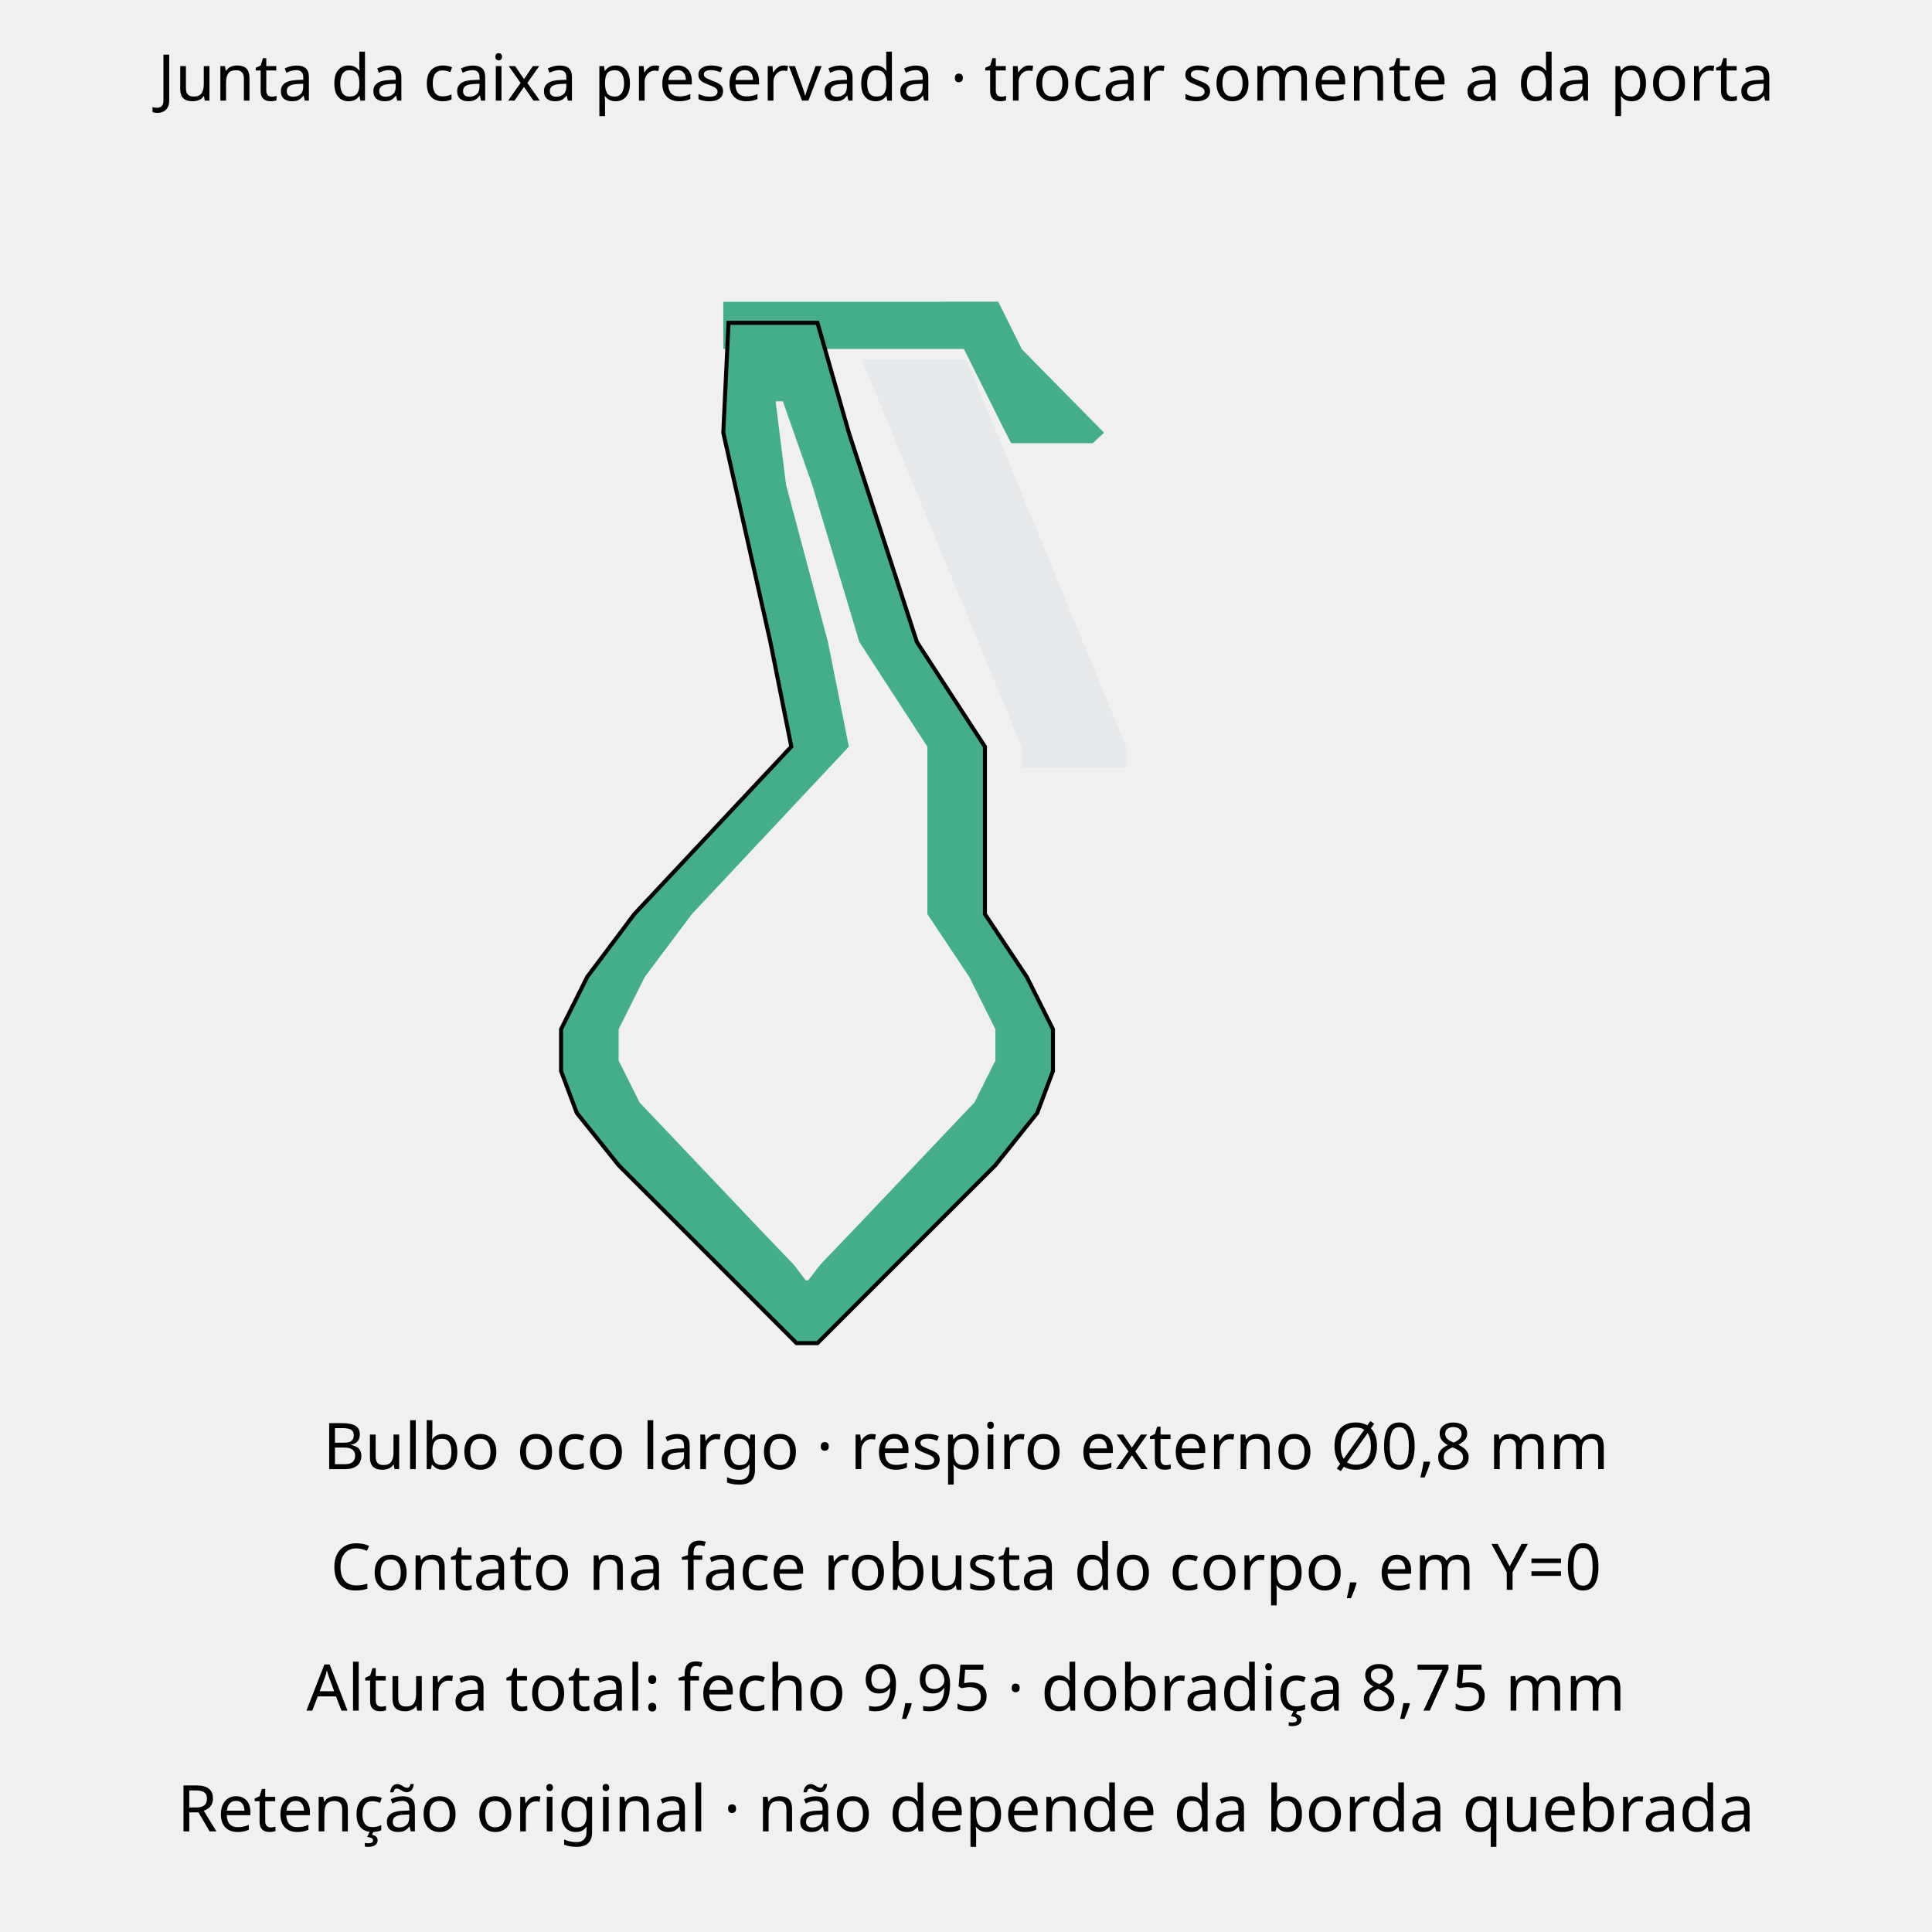
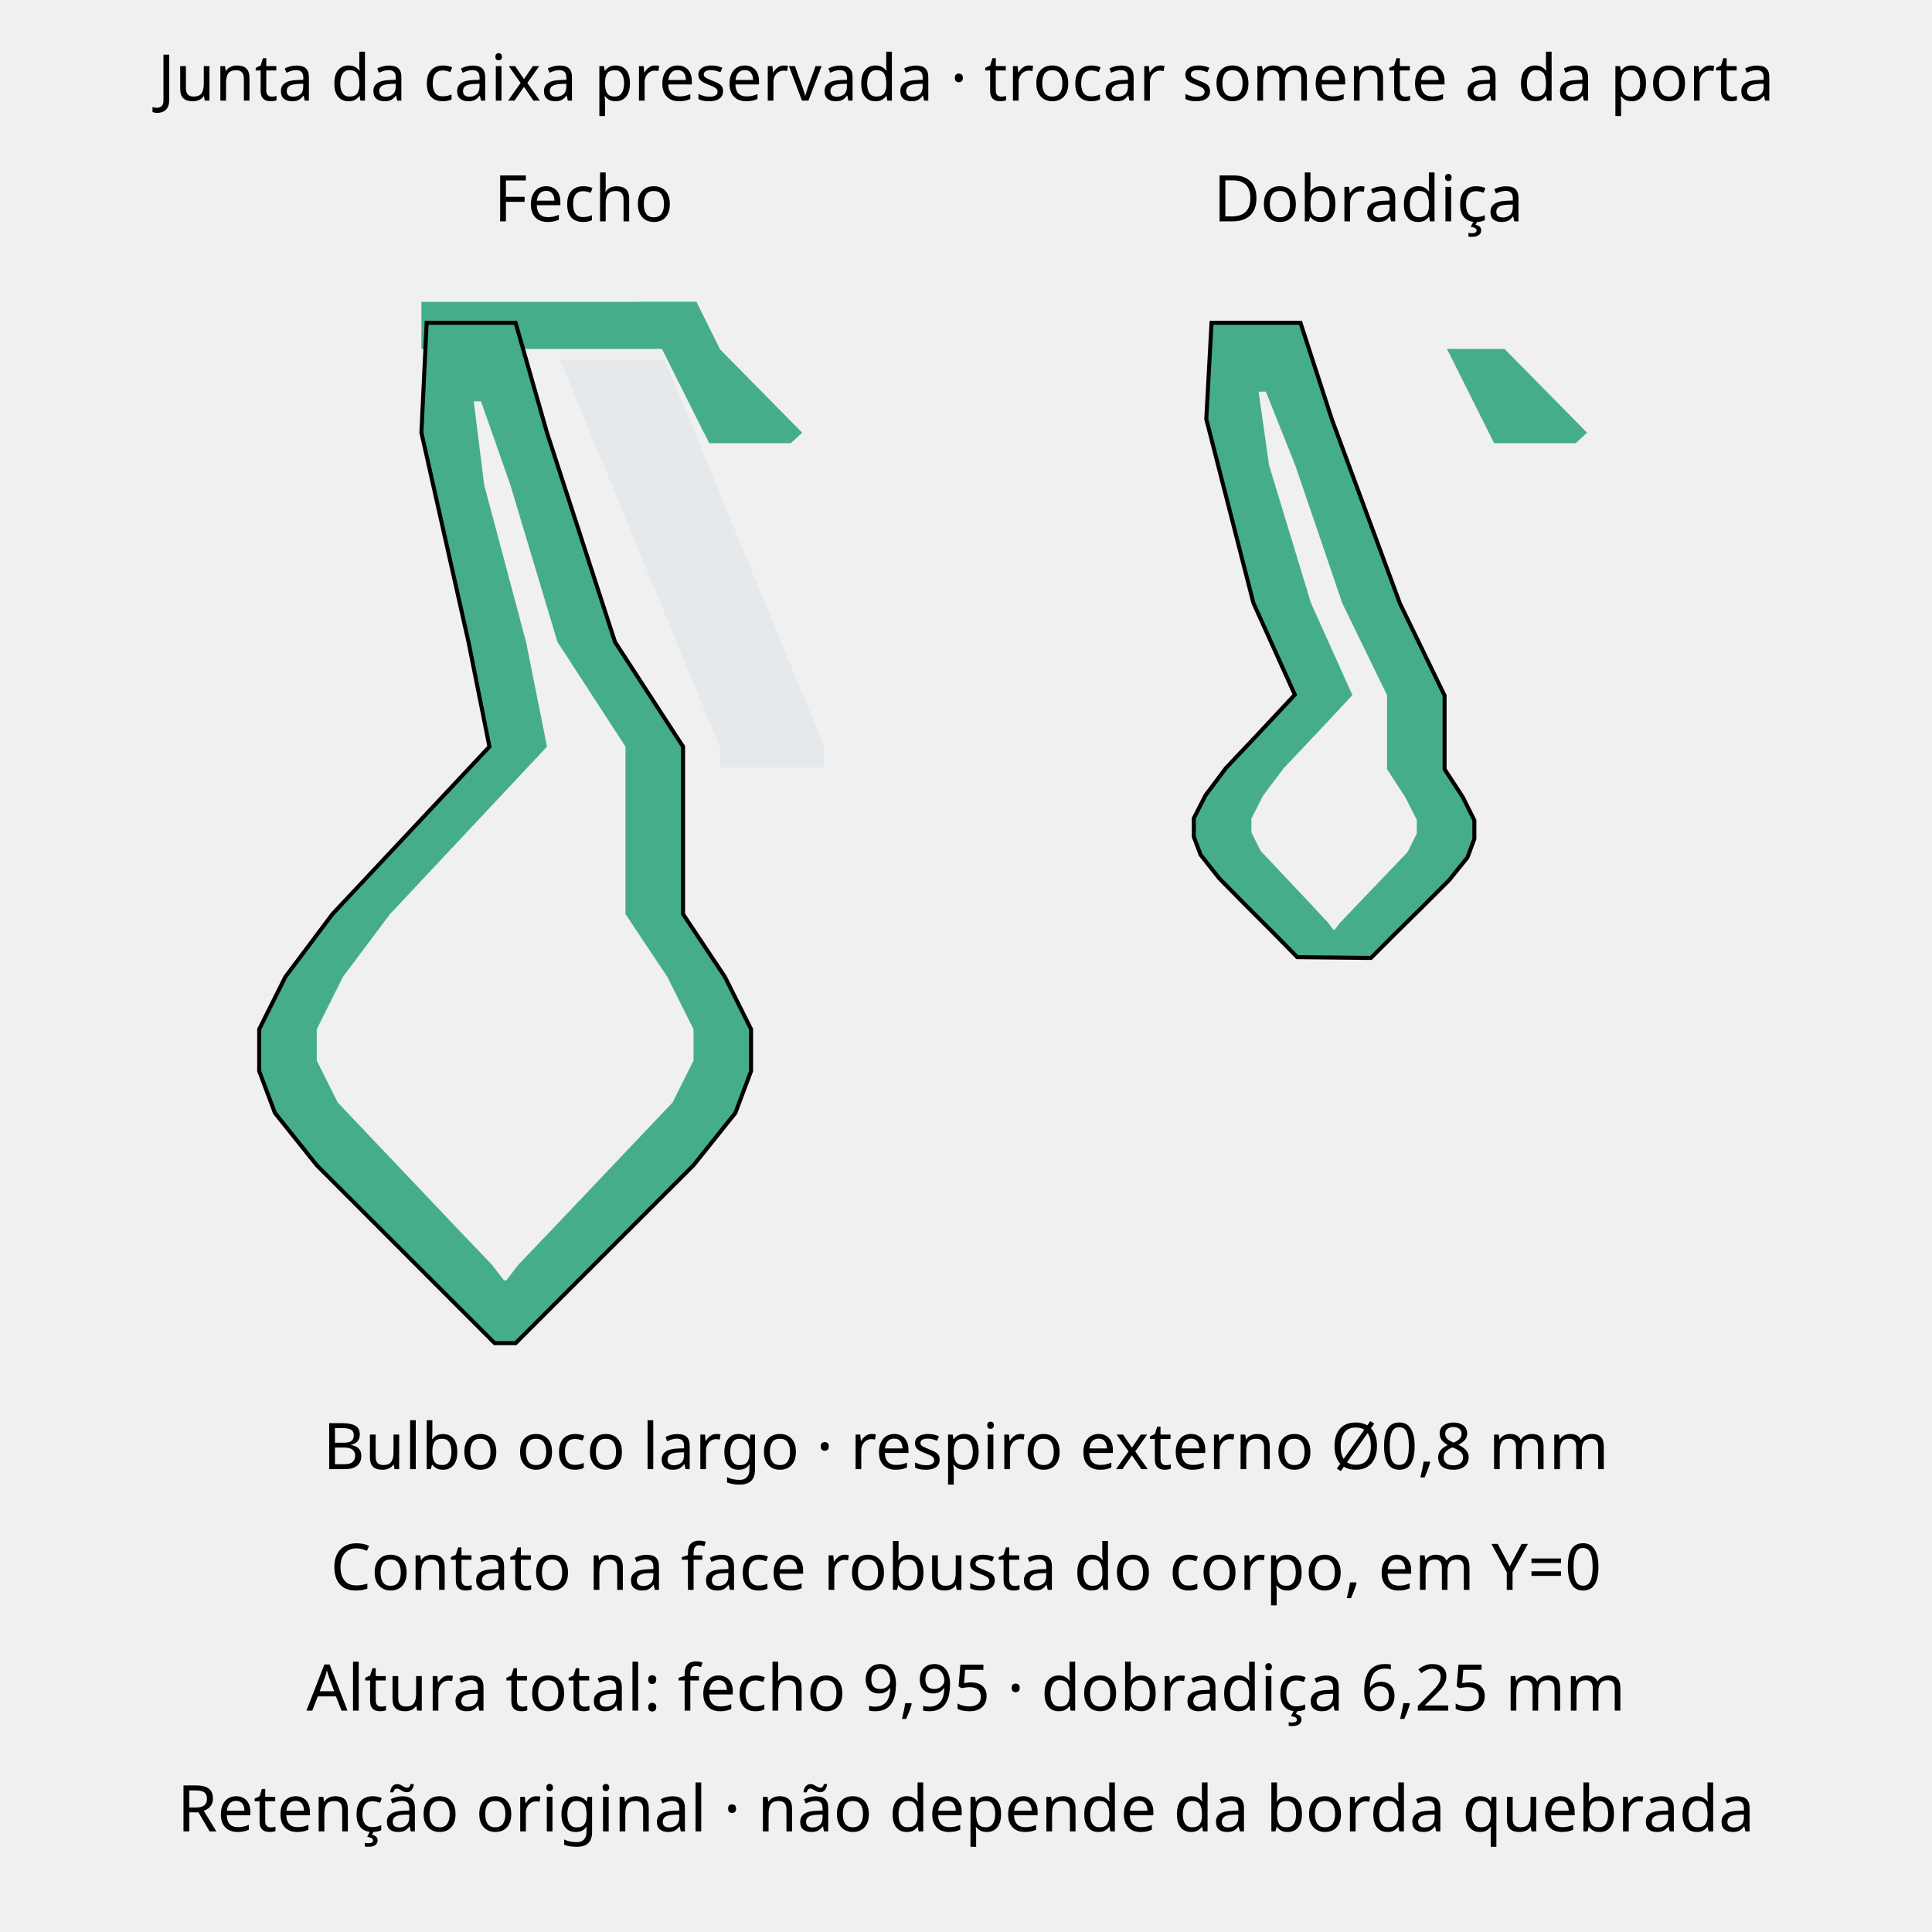
<svg xmlns="http://www.w3.org/2000/svg" viewBox="0 0 480 480" width="480" height="480" style="width:100%;max-width:600px;height:auto" role="img" aria-label="Junta oca da porta em TPU-LW, junta da caixa preservada">
  <defs>
    <mask id="door-lw-void">
      <rect width="480" height="440" fill="white" />
-       <polygon points="192.7,99.7 195.3,120.5 205.7,159.5 210.9,185.5 191.4,206.3 171.9,227.1 160.2,242.7 153.7,255.7 153.7,263.5 158.9,273.9 173.7,289.5 188.5,305.1 197.2,314.2 200.2,318.1 200.8,318.1 203.8,314.2 212.5,305.1 227.3,289.5 242.1,273.9 247.3,263.5 247.3,255.7 240.8,242.7 230.4,227.1 230.4,206.3 230.4,185.5 213.5,159.5 201.8,120.5 194.5,99.7" fill="black" />
+       <polygon points="117.7,99.7 120.3,120.5 130.7,159.5 135.9,185.5 116.4,206.3 96.9,227.1 85.2,242.7 78.7,255.7 78.7,263.5 83.9,273.9 98.7,289.5 113.5,305.1 122.2,314.2 125.2,318.1 125.8,318.1 128.8,314.2 137.5,305.1 152.3,289.5 167.1,273.9 172.3,263.5 172.3,255.7 165.8,242.7 155.4,227.1 155.4,206.3 155.4,185.5 138.5,159.5 126.8,120.5 119.5,99.7" fill="black" />
    </mask>
  </defs>
-   <polygon points="214.1,89.3 253.8,185.5 253.8,190.7 279.8,190.7 279.8,185.5 240.1,89.3" fill="#c5d4df" opacity=".25" />
-   <polygon points="239.5,86.7 249.9,107.5 251.2,110.1 271.5,110.1 274.3,107.5 253.8,86.7" fill="#45ae89" />
-   <polygon points="179.7,75.0 179.7,86.7 253.8,86.7 248.0,75.0" fill="#45ae89" />
-   <polygon points="233.7,75.0 249.9,107.5 264.2,107.5 248.0,75.0" fill="#45ae89" />
-   <polygon points="181.0,80.2 179.7,107.5 191.4,159.5 196.6,185.5 177.1,206.3 157.6,227.1 145.9,242.7 139.4,255.7 139.4,266.1 143.3,276.5 153.7,289.5 169.3,305.1 184.9,320.7 197.9,333.7 203.1,333.7 216.1,320.7 231.7,305.1 247.3,289.5 257.7,276.5 261.6,266.1 261.6,255.7 255.1,242.7 244.7,227.1 244.7,206.3 244.7,185.5 227.8,159.5 210.9,107.5 203.1,80.2" fill="#45ae89" stroke="currentColor" mask="url(#door-lw-void)" />
+   <polygon points="139.1,89.3 178.8,185.5 178.8,190.7 204.8,190.7 204.8,185.5 165.1,89.3" fill="#c5d4df" opacity=".25" />
+   <polygon points="164.5,86.7 174.9,107.5 176.2,110.1 196.5,110.1 199.3,107.5 178.8,86.7" fill="#45ae89" />
+   <polygon points="104.7,75.0 104.7,86.7 178.8,86.7 173.0,75.0" fill="#45ae89" />
+   <polygon points="158.7,75.0 174.9,107.5 189.2,107.5 173.0,75.0" fill="#45ae89" />
+   <polygon points="106.0,80.2 104.7,107.5 116.4,159.5 121.6,185.5 102.1,206.3 82.6,227.1 70.9,242.7 64.4,255.7 64.4,266.1 68.3,276.5 78.7,289.5 94.3,305.1 109.9,320.7 122.9,333.7 128.1,333.7 141.1,320.7 156.7,305.1 172.3,289.5 182.7,276.5 186.6,266.1 186.6,255.7 180.1,242.7 169.7,227.1 169.7,206.3 169.7,185.5 152.8,159.5 135.9,107.5 128.1,80.2" fill="#45ae89" stroke="currentColor" mask="url(#door-lw-void)" />
+   <defs>
+     <mask id="hinge-lw-void">
+       <rect width="480" height="480" fill="white" />
+       <polygon points="117.7,97.3 120.3,115.6 130.7,149.8 141.0,172.7 132.5,181.8 123.9,190.9 118.8,197.7 115.9,203.4 115.9,206.8 118.2,211.4 124.7,218.3 131.2,225.2 135.0,229.3 136.3,231.0 136.6,231.0 137.9,229.3 141.7,225.3 148.2,218.5 154.7,211.7 157.0,207.1 157.0,203.7 154.1,198.0 149.6,191.1 149.6,181.9 149.6,172.7 138.5,149.9 126.8,115.6 119.5,97.3" fill="black" />
+     </mask>
+   </defs>
+   <g transform="translate(195,0)">
+     <polygon points="164.5,86.7 174.9,107.5 176.2,110.1 196.5,110.1 199.3,107.5 178.8,86.7" fill="#45ae89" />
+     <polygon points="106.0,80.2 104.7,104.1 116.4,149.8 126.7,172.6 118.2,181.7 109.6,190.8 104.5,197.6 101.6,203.3 101.6,207.9 103.3,212.4 107.9,218.2 114.7,225.1 121.6,232.0 127.3,237.8 145.6,238.0 151.3,232.3 158.2,225.5 165.0,218.7 169.6,213.0 171.3,208.4 171.3,203.8 168.4,198.0 163.9,191.1 163.9,182.0 163.9,172.8 152.8,149.9 135.9,104.2 128.1,80.2" fill="#45ae89" stroke="currentColor" mask="url(#hinge-lw-void)" />
+   </g>
  <g fill="currentColor" font-size="16" text-anchor="middle" font-family="sans-serif">
+     <text x="145" y="55">Fecho</text>
+     <text x="340" y="55">Dobradiça</text>
    <text x="240" y="25">Junta da caixa preservada · trocar somente a da porta</text>
    <text x="240" y="365">Bulbo oco largo · respiro externo Ø0,8 mm</text>
    <text x="240" y="395">Contato na face robusta do corpo, em Y=0</text>
-     <text x="240" y="425">Altura total: fecho 9,95 · dobradiça 8,75 mm</text>
+     <text x="240" y="425">Altura total: fecho 9,95 · dobradiça 6,25 mm</text>
    <text x="240" y="455">Retenção original · não depende da borda quebrada</text>
  </g>
</svg>
